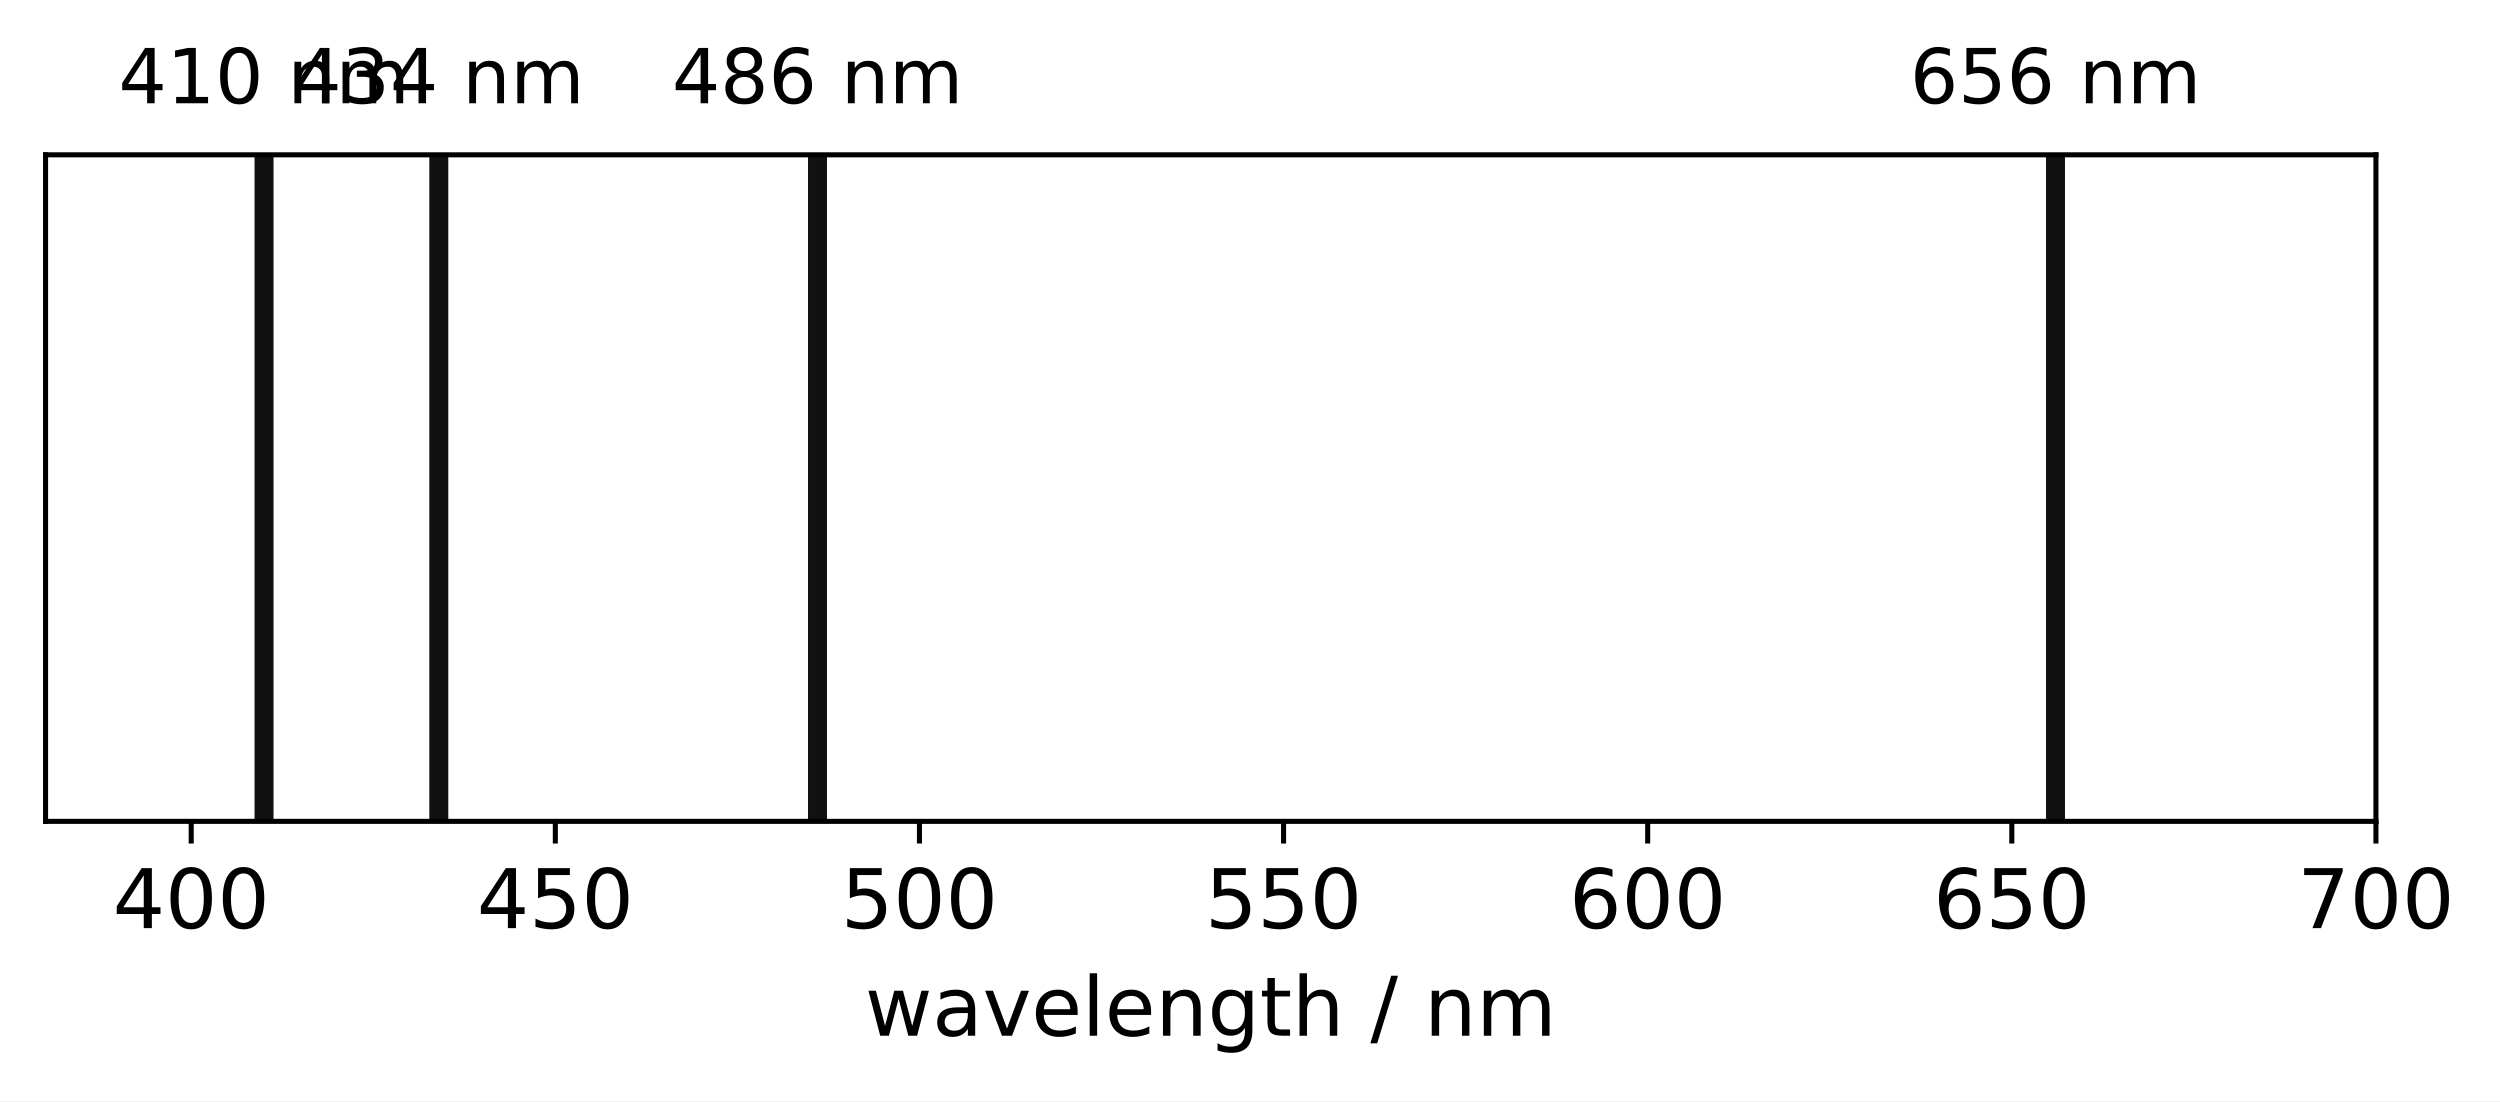
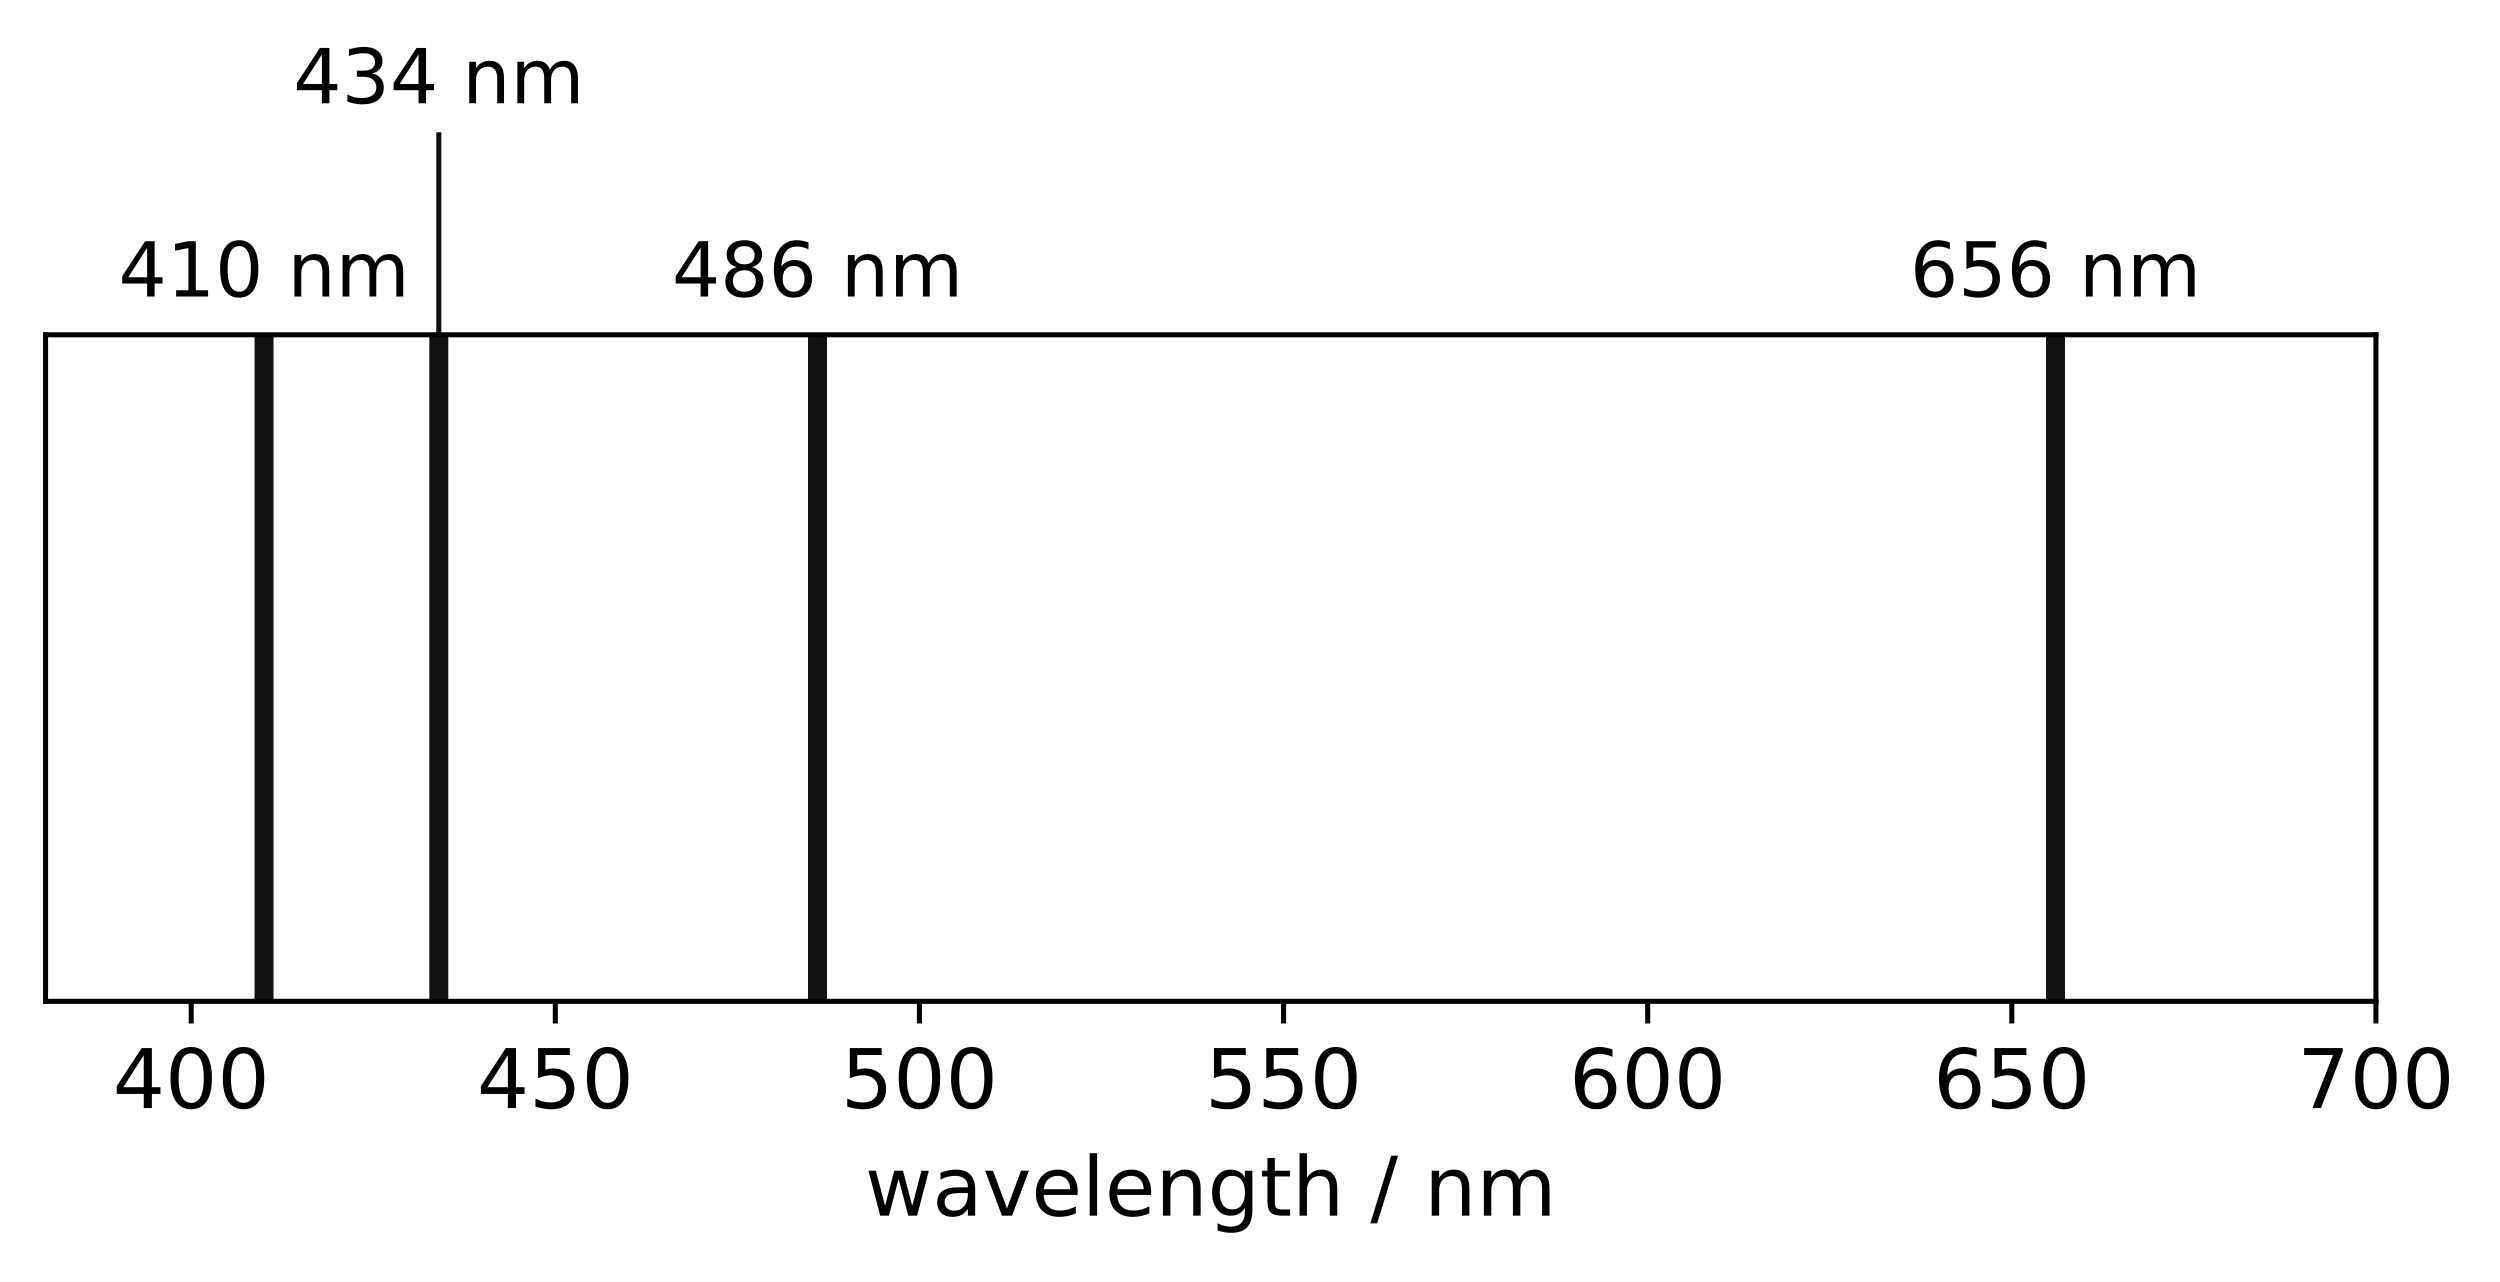
- <svg xmlns="http://www.w3.org/2000/svg" xmlns:xlink="http://www.w3.org/1999/xlink" width="395.087pt" height="174.004pt" viewBox="0 0 395.087 174.004" version="1.1">
+ <svg xmlns="http://www.w3.org/2000/svg" xmlns:xlink="http://www.w3.org/1999/xlink" width="395.087pt" height="202.445pt" viewBox="0 0 395.087 202.445" version="1.1">
  <defs>
    <style type="text/css">*{stroke-linejoin: round; stroke-linecap: butt}</style>
  </defs>
  <g id="figure_1">
    <g id="patch_1">
-       <path d="M 0 174.004  L 395.087 174.004  L 395.087 0  L 0 0  z " style="fill: #ffffff" />
+       <path d="M 0 202.445  L 395.087 202.445  L 395.087 0  L 0 0  z " style="fill: #ffffff" />
    </g>
    <g id="axes_1">
      <g id="patch_2">
-         <path d="M 7.2 129.803  L 375.48 129.803  L 375.48 24.467  L 7.2 24.467  z " style="fill: #ffffff" />
+         <path d="M 7.2 158.244  L 375.48 158.244  L 375.48 52.908  L 7.2 52.908  z " style="fill: #ffffff" />
      </g>
      <g id="matplotlib.axis_1">
        <g id="xtick_1">
          <g id="line2d_1">
            <defs>
-               <path id="m43925d3cbb" d="M 0 0  L 0 3.5  " style="stroke: #000000; stroke-width: 0.8" />
+               <path id="mebd616d0cd" d="M 0 0  L 0 3.5  " style="stroke: #000000; stroke-width: 0.8" />
            </defs>
            <g>
-               <use xlink:href="#m43925d3cbb" x="30.218" y="129.803" style="stroke: #000000; stroke-width: 0.8" />
+               <use xlink:href="#mebd616d0cd" x="30.218" y="158.244" style="stroke: #000000; stroke-width: 0.8" />
            </g>
          </g>
          <g id="text_1">
-             <text style="font-size: 13px; font-family: 'DejaVu Sans'; text-anchor: middle" x="30.218" y="146.68" transform="rotate(-0 30.2175 146.6798)">400</text>
+             <text style="font-size: 13px; font-family: 'DejaVu Sans'; text-anchor: middle" x="30.218" y="175.12" transform="rotate(-0 30.2175 175.1205)">400</text>
          </g>
        </g>
        <g id="xtick_2">
          <g id="line2d_2">
            <g>
-               <use xlink:href="#m43925d3cbb" x="87.761" y="129.803" style="stroke: #000000; stroke-width: 0.8" />
+               <use xlink:href="#mebd616d0cd" x="87.761" y="158.244" style="stroke: #000000; stroke-width: 0.8" />
            </g>
          </g>
          <g id="text_2">
-             <text style="font-size: 13px; font-family: 'DejaVu Sans'; text-anchor: middle" x="87.761" y="146.68" transform="rotate(-0 87.76125 146.6798)">450</text>
+             <text style="font-size: 13px; font-family: 'DejaVu Sans'; text-anchor: middle" x="87.761" y="175.12" transform="rotate(-0 87.76125 175.1205)">450</text>
          </g>
        </g>
        <g id="xtick_3">
          <g id="line2d_3">
            <g>
-               <use xlink:href="#m43925d3cbb" x="145.305" y="129.803" style="stroke: #000000; stroke-width: 0.8" />
+               <use xlink:href="#mebd616d0cd" x="145.305" y="158.244" style="stroke: #000000; stroke-width: 0.8" />
            </g>
          </g>
          <g id="text_3">
-             <text style="font-size: 13px; font-family: 'DejaVu Sans'; text-anchor: middle" x="145.305" y="146.68" transform="rotate(-0 145.305 146.6798)">500</text>
+             <text style="font-size: 13px; font-family: 'DejaVu Sans'; text-anchor: middle" x="145.305" y="175.12" transform="rotate(-0 145.305 175.1205)">500</text>
          </g>
        </g>
        <g id="xtick_4">
          <g id="line2d_4">
            <g>
-               <use xlink:href="#m43925d3cbb" x="202.849" y="129.803" style="stroke: #000000; stroke-width: 0.8" />
+               <use xlink:href="#mebd616d0cd" x="202.849" y="158.244" style="stroke: #000000; stroke-width: 0.8" />
            </g>
          </g>
          <g id="text_4">
-             <text style="font-size: 13px; font-family: 'DejaVu Sans'; text-anchor: middle" x="202.849" y="146.68" transform="rotate(-0 202.8487 146.6798)">550</text>
+             <text style="font-size: 13px; font-family: 'DejaVu Sans'; text-anchor: middle" x="202.849" y="175.12" transform="rotate(-0 202.8487 175.1205)">550</text>
          </g>
        </g>
        <g id="xtick_5">
          <g id="line2d_5">
            <g>
-               <use xlink:href="#m43925d3cbb" x="260.392" y="129.803" style="stroke: #000000; stroke-width: 0.8" />
+               <use xlink:href="#mebd616d0cd" x="260.392" y="158.244" style="stroke: #000000; stroke-width: 0.8" />
            </g>
          </g>
          <g id="text_5">
-             <text style="font-size: 13px; font-family: 'DejaVu Sans'; text-anchor: middle" x="260.392" y="146.68" transform="rotate(-0 260.3925 146.6798)">600</text>
+             <text style="font-size: 13px; font-family: 'DejaVu Sans'; text-anchor: middle" x="260.392" y="175.12" transform="rotate(-0 260.3925 175.1205)">600</text>
          </g>
        </g>
        <g id="xtick_6">
          <g id="line2d_6">
            <g>
-               <use xlink:href="#m43925d3cbb" x="317.936" y="129.803" style="stroke: #000000; stroke-width: 0.8" />
+               <use xlink:href="#mebd616d0cd" x="317.936" y="158.244" style="stroke: #000000; stroke-width: 0.8" />
            </g>
          </g>
          <g id="text_6">
-             <text style="font-size: 13px; font-family: 'DejaVu Sans'; text-anchor: middle" x="317.936" y="146.68" transform="rotate(-0 317.9362 146.6798)">650</text>
+             <text style="font-size: 13px; font-family: 'DejaVu Sans'; text-anchor: middle" x="317.936" y="175.12" transform="rotate(-0 317.9362 175.1205)">650</text>
          </g>
        </g>
        <g id="xtick_7">
          <g id="line2d_7">
            <g>
-               <use xlink:href="#m43925d3cbb" x="375.48" y="129.803" style="stroke: #000000; stroke-width: 0.8" />
+               <use xlink:href="#mebd616d0cd" x="375.48" y="158.244" style="stroke: #000000; stroke-width: 0.8" />
            </g>
          </g>
          <g id="text_7">
-             <text style="font-size: 13px; font-family: 'DejaVu Sans'; text-anchor: middle" x="375.48" y="146.68" transform="rotate(-0 375.48 146.6798)">700</text>
+             <text style="font-size: 13px; font-family: 'DejaVu Sans'; text-anchor: middle" x="375.48" y="175.12" transform="rotate(-0 375.48 175.1205)">700</text>
          </g>
        </g>
        <g id="text_8">
-           <text style="font-size: 13px; font-family: 'DejaVu Sans'; text-anchor: middle" x="191.34" y="163.681" transform="rotate(-0 191.34 163.6808)">wavelength / nm</text>
+           <text style="font-size: 13px; font-family: 'DejaVu Sans'; text-anchor: middle" x="191.34" y="192.121" transform="rotate(-0 191.34 192.1215)">wavelength / nm</text>
        </g>
      </g>
      <g id="matplotlib.axis_2" />
      <g id="line2d_8">
-         <path d="M 41.726 129.803  L 41.726 24.467  " clip-path="url(#p2e0d93effe)" style="fill: none; stroke: #111111; stroke-width: 3; stroke-linecap: square" />
+         <path d="M 41.726 158.244  L 41.726 52.908  " clip-path="url(#p1c4e12262e)" style="fill: none; stroke: #111111; stroke-width: 3; stroke-linecap: square" />
      </g>
      <g id="line2d_9">
-         <path d="M 69.347 129.803  L 69.347 24.467  " clip-path="url(#p2e0d93effe)" style="fill: none; stroke: #111111; stroke-width: 3; stroke-linecap: square" />
+         <path d="M 69.347 158.244  L 69.347 52.908  " clip-path="url(#p1c4e12262e)" style="fill: none; stroke: #111111; stroke-width: 3; stroke-linecap: square" />
      </g>
      <g id="line2d_10">
-         <path d="M 129.193 129.803  L 129.193 24.467  " clip-path="url(#p2e0d93effe)" style="fill: none; stroke: #111111; stroke-width: 3; stroke-linecap: square" />
+         <path d="M 69.347 52.908  L 69.347 21.307  " style="fill: none; stroke: #111111; stroke-width: 0.8; stroke-linecap: square" />
      </g>
      <g id="line2d_11">
-         <path d="M 324.841 129.803  L 324.841 24.467  " clip-path="url(#p2e0d93effe)" style="fill: none; stroke: #111111; stroke-width: 3; stroke-linecap: square" />
+         <path d="M 129.193 158.244  L 129.193 52.908  " clip-path="url(#p1c4e12262e)" style="fill: none; stroke: #111111; stroke-width: 3; stroke-linecap: square" />
+       </g>
+       <g id="line2d_12">
+         <path d="M 324.841 158.244  L 324.841 52.908  " clip-path="url(#p1c4e12262e)" style="fill: none; stroke: #111111; stroke-width: 3; stroke-linecap: square" />
      </g>
      <g id="patch_3">
-         <path d="M 7.2 129.803  L 7.2 24.467  " style="fill: none; stroke: #000000; stroke-width: 0.8; stroke-linejoin: miter; stroke-linecap: square" />
+         <path d="M 7.2 158.244  L 7.2 52.908  " style="fill: none; stroke: #000000; stroke-width: 0.8; stroke-linejoin: miter; stroke-linecap: square" />
      </g>
      <g id="patch_4">
-         <path d="M 375.48 129.803  L 375.48 24.467  " style="fill: none; stroke: #000000; stroke-width: 0.8; stroke-linejoin: miter; stroke-linecap: square" />
+         <path d="M 375.48 158.244  L 375.48 52.908  " style="fill: none; stroke: #000000; stroke-width: 0.8; stroke-linejoin: miter; stroke-linecap: square" />
      </g>
      <g id="patch_5">
-         <path d="M 7.2 129.803  L 375.48 129.803  " style="fill: none; stroke: #000000; stroke-width: 0.8; stroke-linejoin: miter; stroke-linecap: square" />
+         <path d="M 7.2 158.244  L 375.48 158.244  " style="fill: none; stroke: #000000; stroke-width: 0.8; stroke-linejoin: miter; stroke-linecap: square" />
      </g>
      <g id="patch_6">
-         <path d="M 7.2 24.467  L 375.48 24.467  " style="fill: none; stroke: #000000; stroke-width: 0.8; stroke-linejoin: miter; stroke-linecap: square" />
+         <path d="M 7.2 52.908  L 375.48 52.908  " style="fill: none; stroke: #000000; stroke-width: 0.8; stroke-linejoin: miter; stroke-linecap: square" />
      </g>
      <g id="text_9">
-         <text style="font-size: 12px; font-family: 'DejaVu Sans'; text-anchor: middle" x="41.726" y="16.317" transform="rotate(-0 41.72625 16.31719)">410 nm</text>
+         <text style="font-size: 12px; font-family: 'DejaVu Sans'; text-anchor: middle" x="41.726" y="46.865" transform="rotate(-0 41.72625 46.86463)">410 nm</text>
      </g>
      <g id="text_10">
        <text style="font-size: 12px; font-family: 'DejaVu Sans'; text-anchor: middle" x="69.347" y="16.317" transform="rotate(-0 69.34725 16.31719)">434 nm</text>
      </g>
      <g id="text_11">
-         <text style="font-size: 12px; font-family: 'DejaVu Sans'; text-anchor: middle" x="129.193" y="16.317" transform="rotate(-0 129.1927 16.31719)">486 nm</text>
+         <text style="font-size: 12px; font-family: 'DejaVu Sans'; text-anchor: middle" x="129.193" y="46.865" transform="rotate(-0 129.1927 46.86463)">486 nm</text>
      </g>
      <g id="text_12">
-         <text style="font-size: 12px; font-family: 'DejaVu Sans'; text-anchor: middle" x="324.841" y="16.317" transform="rotate(-0 324.8415 16.31719)">656 nm</text>
+         <text style="font-size: 12px; font-family: 'DejaVu Sans'; text-anchor: middle" x="324.841" y="46.865" transform="rotate(-0 324.8415 46.86463)">656 nm</text>
      </g>
    </g>
  </g>
  <defs>
-     <clipPath id="p2e0d93effe">
-       <rect x="7.2" y="24.467" width="368.28" height="105.336" />
+     <clipPath id="p1c4e12262e">
+       <rect x="7.2" y="52.908" width="368.28" height="105.336" />
    </clipPath>
  </defs>
</svg>
